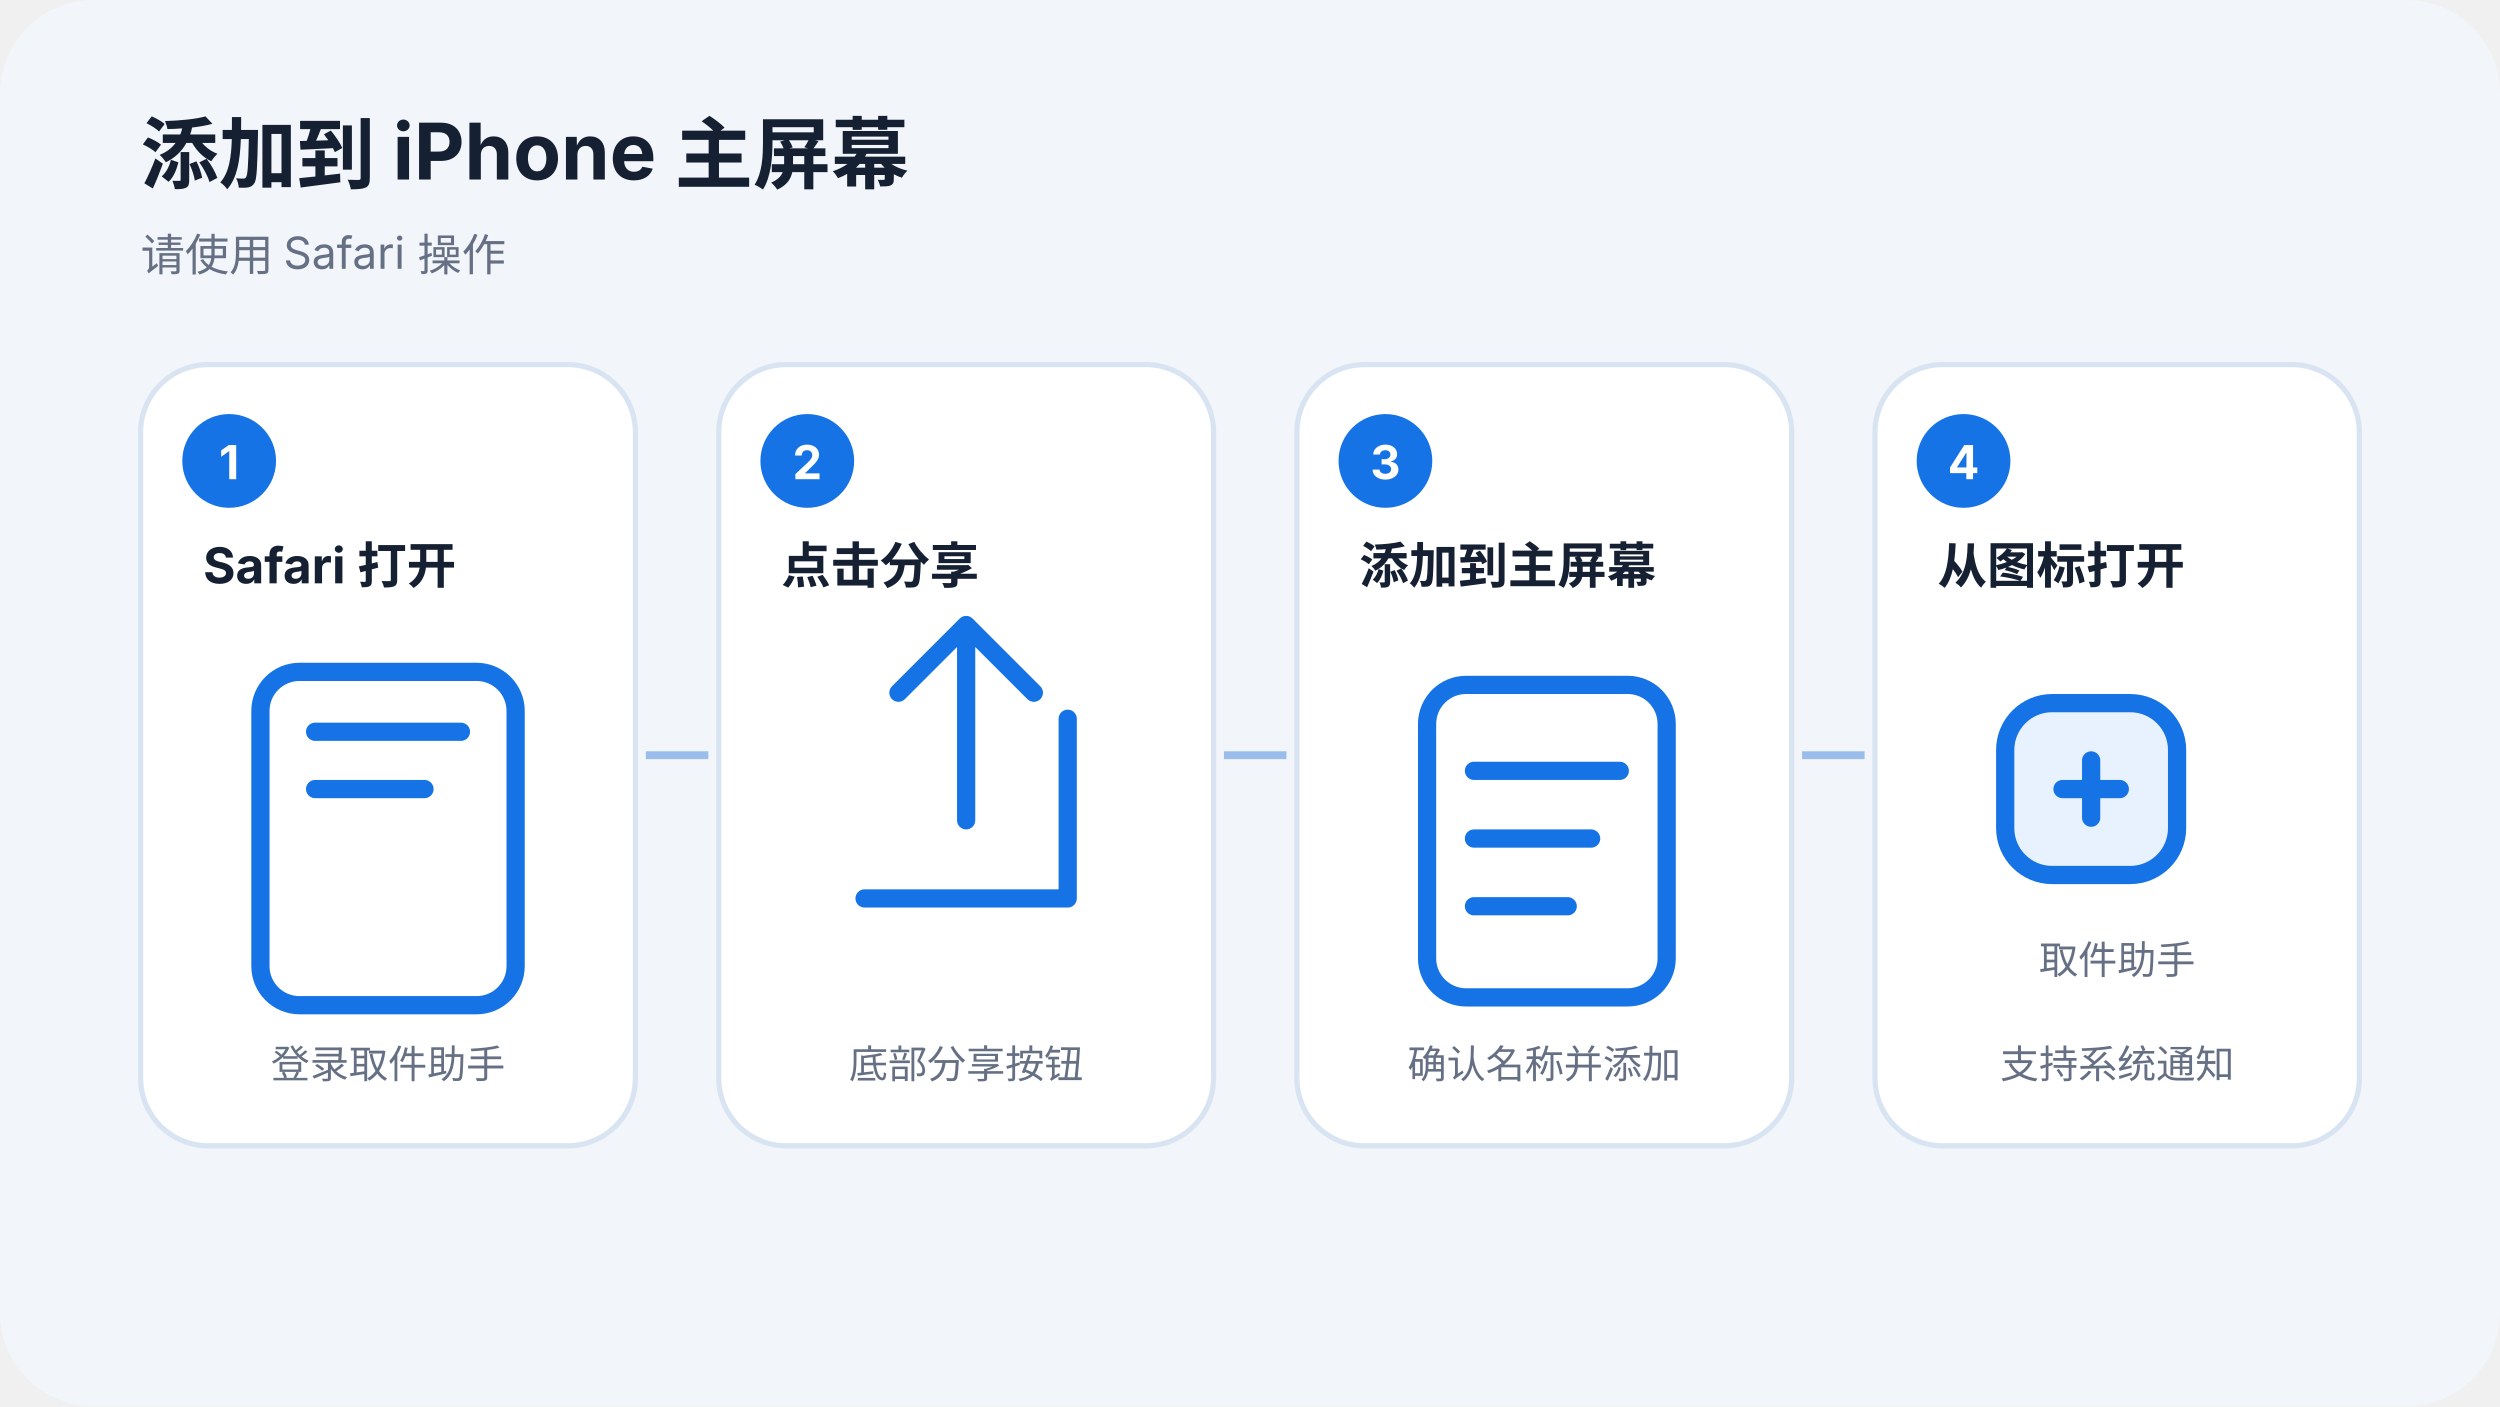
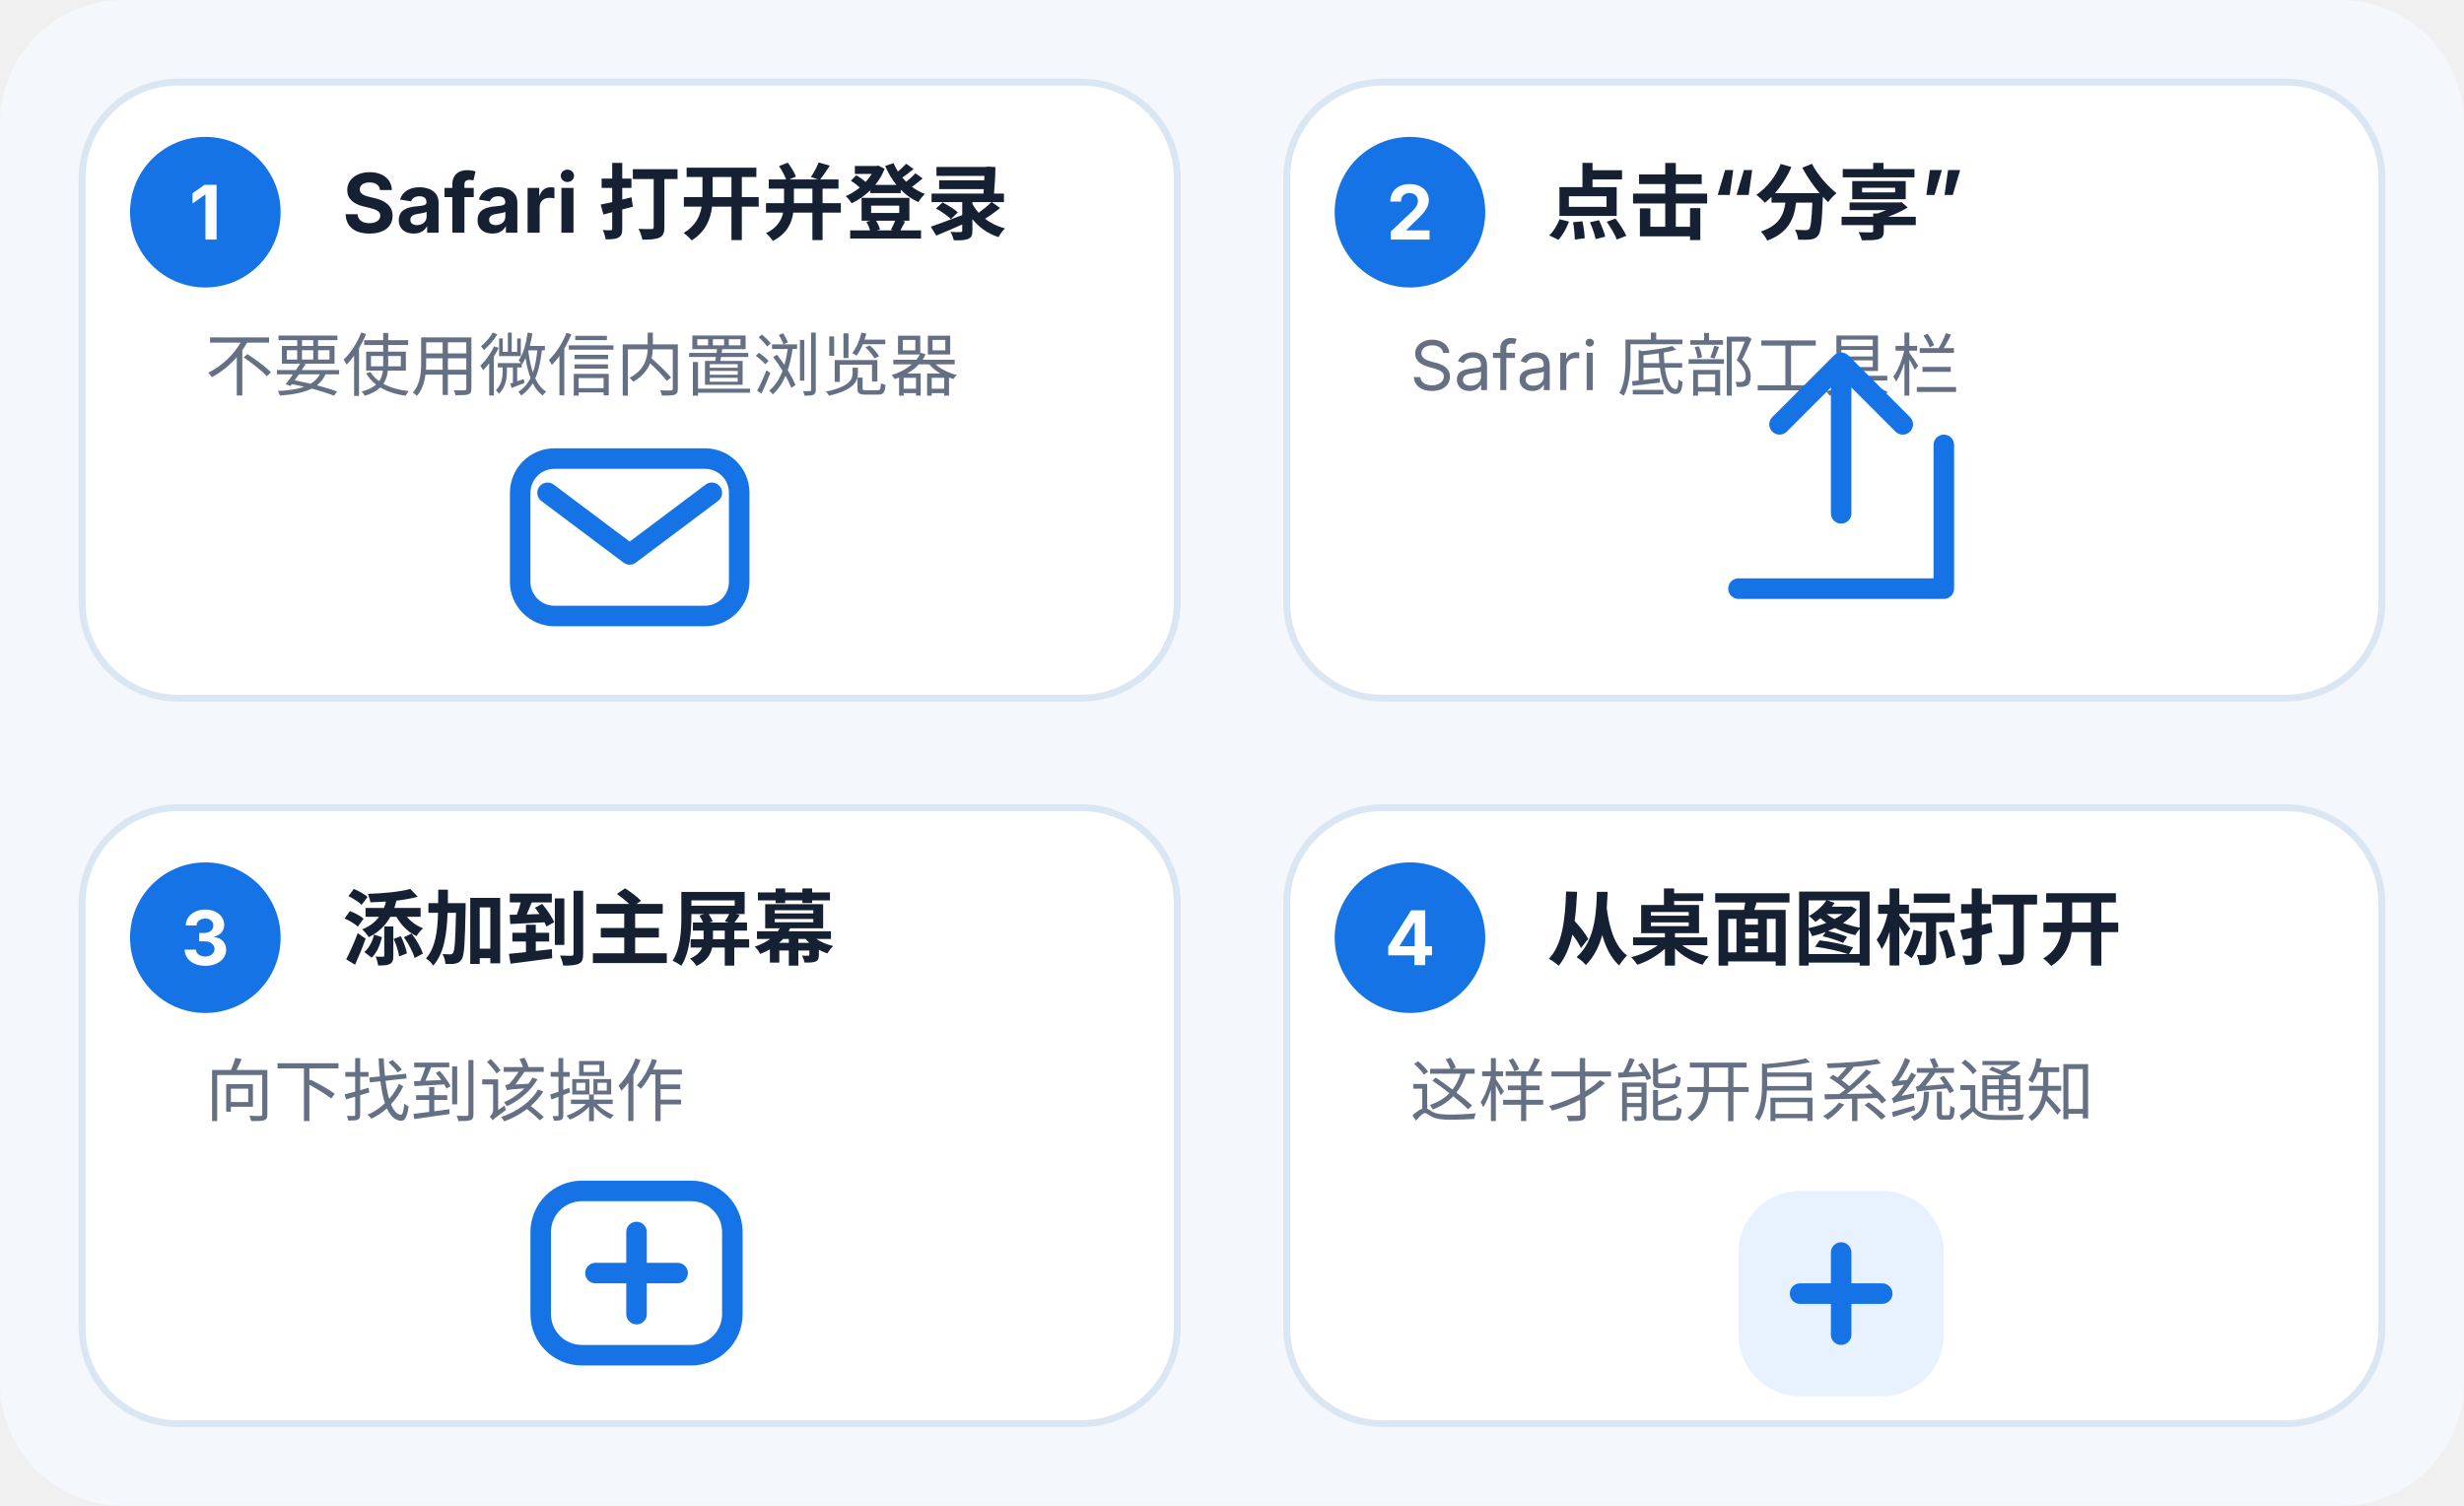
- <svg xmlns="http://www.w3.org/2000/svg" width="960" height="540" viewBox="0 0 960 540" role="img" aria-labelledby="t d">
-   <rect width="960" height="540" rx="36" fill="#f2f5f9" />
-   <g font-family="-apple-system,BlinkMacSystemFont,'PingFang SC',sans-serif">
-     <text x="54" y="70" font-size="30" font-weight="700" fill="#162033">添加到 iPhone 主屏幕</text>
-     <text x="54" y="104" font-size="17" fill="#667085">请使用 Safari 操作</text>
-     <g fill="#fff" stroke="#d9e4f2" stroke-width="2">
-       <rect x="54" y="140" width="190" height="300" rx="26" />
-       <rect x="276" y="140" width="190" height="300" rx="26" />
-       <rect x="498" y="140" width="190" height="300" rx="26" />
-       <rect x="720" y="140" width="186" height="300" rx="26" />
-     </g>
-     <g fill="#1673e6">
-       <circle cx="88" cy="177" r="18" />
-       <circle cx="310" cy="177" r="18" />
-       <circle cx="532" cy="177" r="18" />
-       <circle cx="754" cy="177" r="18" />
-     </g>
-     <g fill="#fff" font-size="18" font-weight="700" text-anchor="middle">
-       <text x="88" y="184">1</text>
-       <text x="310" y="184">2</text>
-       <text x="532" y="184">3</text>
-       <text x="754" y="184">4</text>
-     </g>
-     <g fill="#162033" font-size="19" font-weight="650">
-       <text x="78" y="224">Safari 打开</text>
-       <text x="300" y="224">点击分享</text>
-       <text x="522" y="224">添加到主屏幕</text>
-       <text x="744" y="224">从图标打开</text>
-     </g>
-     <g stroke="#1673e6" stroke-width="7" fill="none" stroke-linecap="round" stroke-linejoin="round">
-       <rect x="100" y="258" width="98" height="128" rx="15" />
-       <path d="M121 281h56M121 303h42M332 345h78v-69M371 315v-75m0 0-26 26m26-26 26 26" />
-       <rect x="548" y="263" width="92" height="120" rx="15" />
-       <path d="M566 296h56M566 322h45M566 348h36" />
-       <rect x="770" y="270" width="66" height="66" rx="18" fill="#e8f2ff" />
-       <path d="M792 303h22m-11-11v22" />
-     </g>
-     <g fill="#667085" font-size="15" text-anchor="middle">
-       <text x="149" y="414">登录取件助手</text>
-       <text x="371" y="414">底部分享按钮</text>
-       <text x="593" y="414">确认名称并添加</text>
-       <text x="813" y="374">取件助手</text>
-       <text x="813" y="414">支持系统通知</text>
-     </g>
-     <g stroke="#9abdec" stroke-width="3" fill="none">
-       <path d="M248 290h24" />
-       <path d="M470 290h24" />
-       <path d="M692 290h24" />
-     </g>
-   </g>
+ <svg xmlns="http://www.w3.org/2000/svg" viewBox="0 0 360 220" role="img" aria-labelledby="t d">
+   <style>text{font-family:-apple-system,BlinkMacSystemFont,"PingFang SC",sans-serif}.n{font-size:11px;font-weight:700;fill:#fff}.h{font-size:12px;font-weight:700;fill:#162033}.p{font-size:10px;fill:#667085}.line{stroke:#9abdec;stroke-width:2;fill:none;stroke-linecap:round;stroke-linejoin:round}.icon{stroke:#1673e6;stroke-width:3;fill:none;stroke-linecap:round;stroke-linejoin:round}</style>
+   <rect width="360" height="220" rx="18" fill="#f4f7fb" />
+   <rect x="12" y="12" width="160" height="90" rx="14" fill="#fff" stroke="#dbe6f3" />
+   <rect x="188" y="12" width="160" height="90" rx="14" fill="#fff" stroke="#dbe6f3" />
+   <rect x="12" y="118" width="160" height="90" rx="14" fill="#fff" stroke="#dbe6f3" />
+   <rect x="188" y="118" width="160" height="90" rx="14" fill="#fff" stroke="#dbe6f3" />
+   <circle cx="30" cy="31" r="11" fill="#1673e6" />
+   <text class="n" x="30" y="35" text-anchor="middle">1</text>
+   <circle cx="206" cy="31" r="11" fill="#1673e6" />
+   <text class="n" x="206" y="35" text-anchor="middle">2</text>
+   <circle cx="30" cy="137" r="11" fill="#1673e6" />
+   <text class="n" x="30" y="141" text-anchor="middle">3</text>
+   <circle cx="206" cy="137" r="11" fill="#1673e6" />
+   <text class="n" x="206" y="141" text-anchor="middle">4</text>
+   <text class="h" x="50" y="34">Safari 打开并登录</text>
+   <text class="p" x="30" y="57">不要使用微信内置浏览器</text>
+   <rect class="icon" x="76" y="67" width="32" height="23" rx="5" />
+   <path class="icon" d="m80 72 12 9 12-9" />
+   <text class="h" x="226" y="34">点击“分享”</text>
+   <text class="p" x="206" y="57">Safari 底部工具栏</text>
+   <path class="icon" d="M254 86h30V65m-15 10V53m0 0-9 9m9-9 9 9" />
+   <text class="h" x="50" y="140">添加到主屏幕</text>
+   <text class="p" x="30" y="163">向下找到该操作</text>
+   <rect class="icon" x="79" y="174" width="28" height="24" rx="6" />
+   <path class="icon" d="M87 186h12m-6-6v12" />
+   <text class="h" x="226" y="140">从桌面图标打开</text>
+   <text class="p" x="206" y="163">这样才能开启系统通知</text>
+   <rect x="254" y="174" width="30" height="30" rx="9" fill="#e8f2ff" />
+   <path class="icon" d="M263 189h12m-6-6v12" />
</svg>
